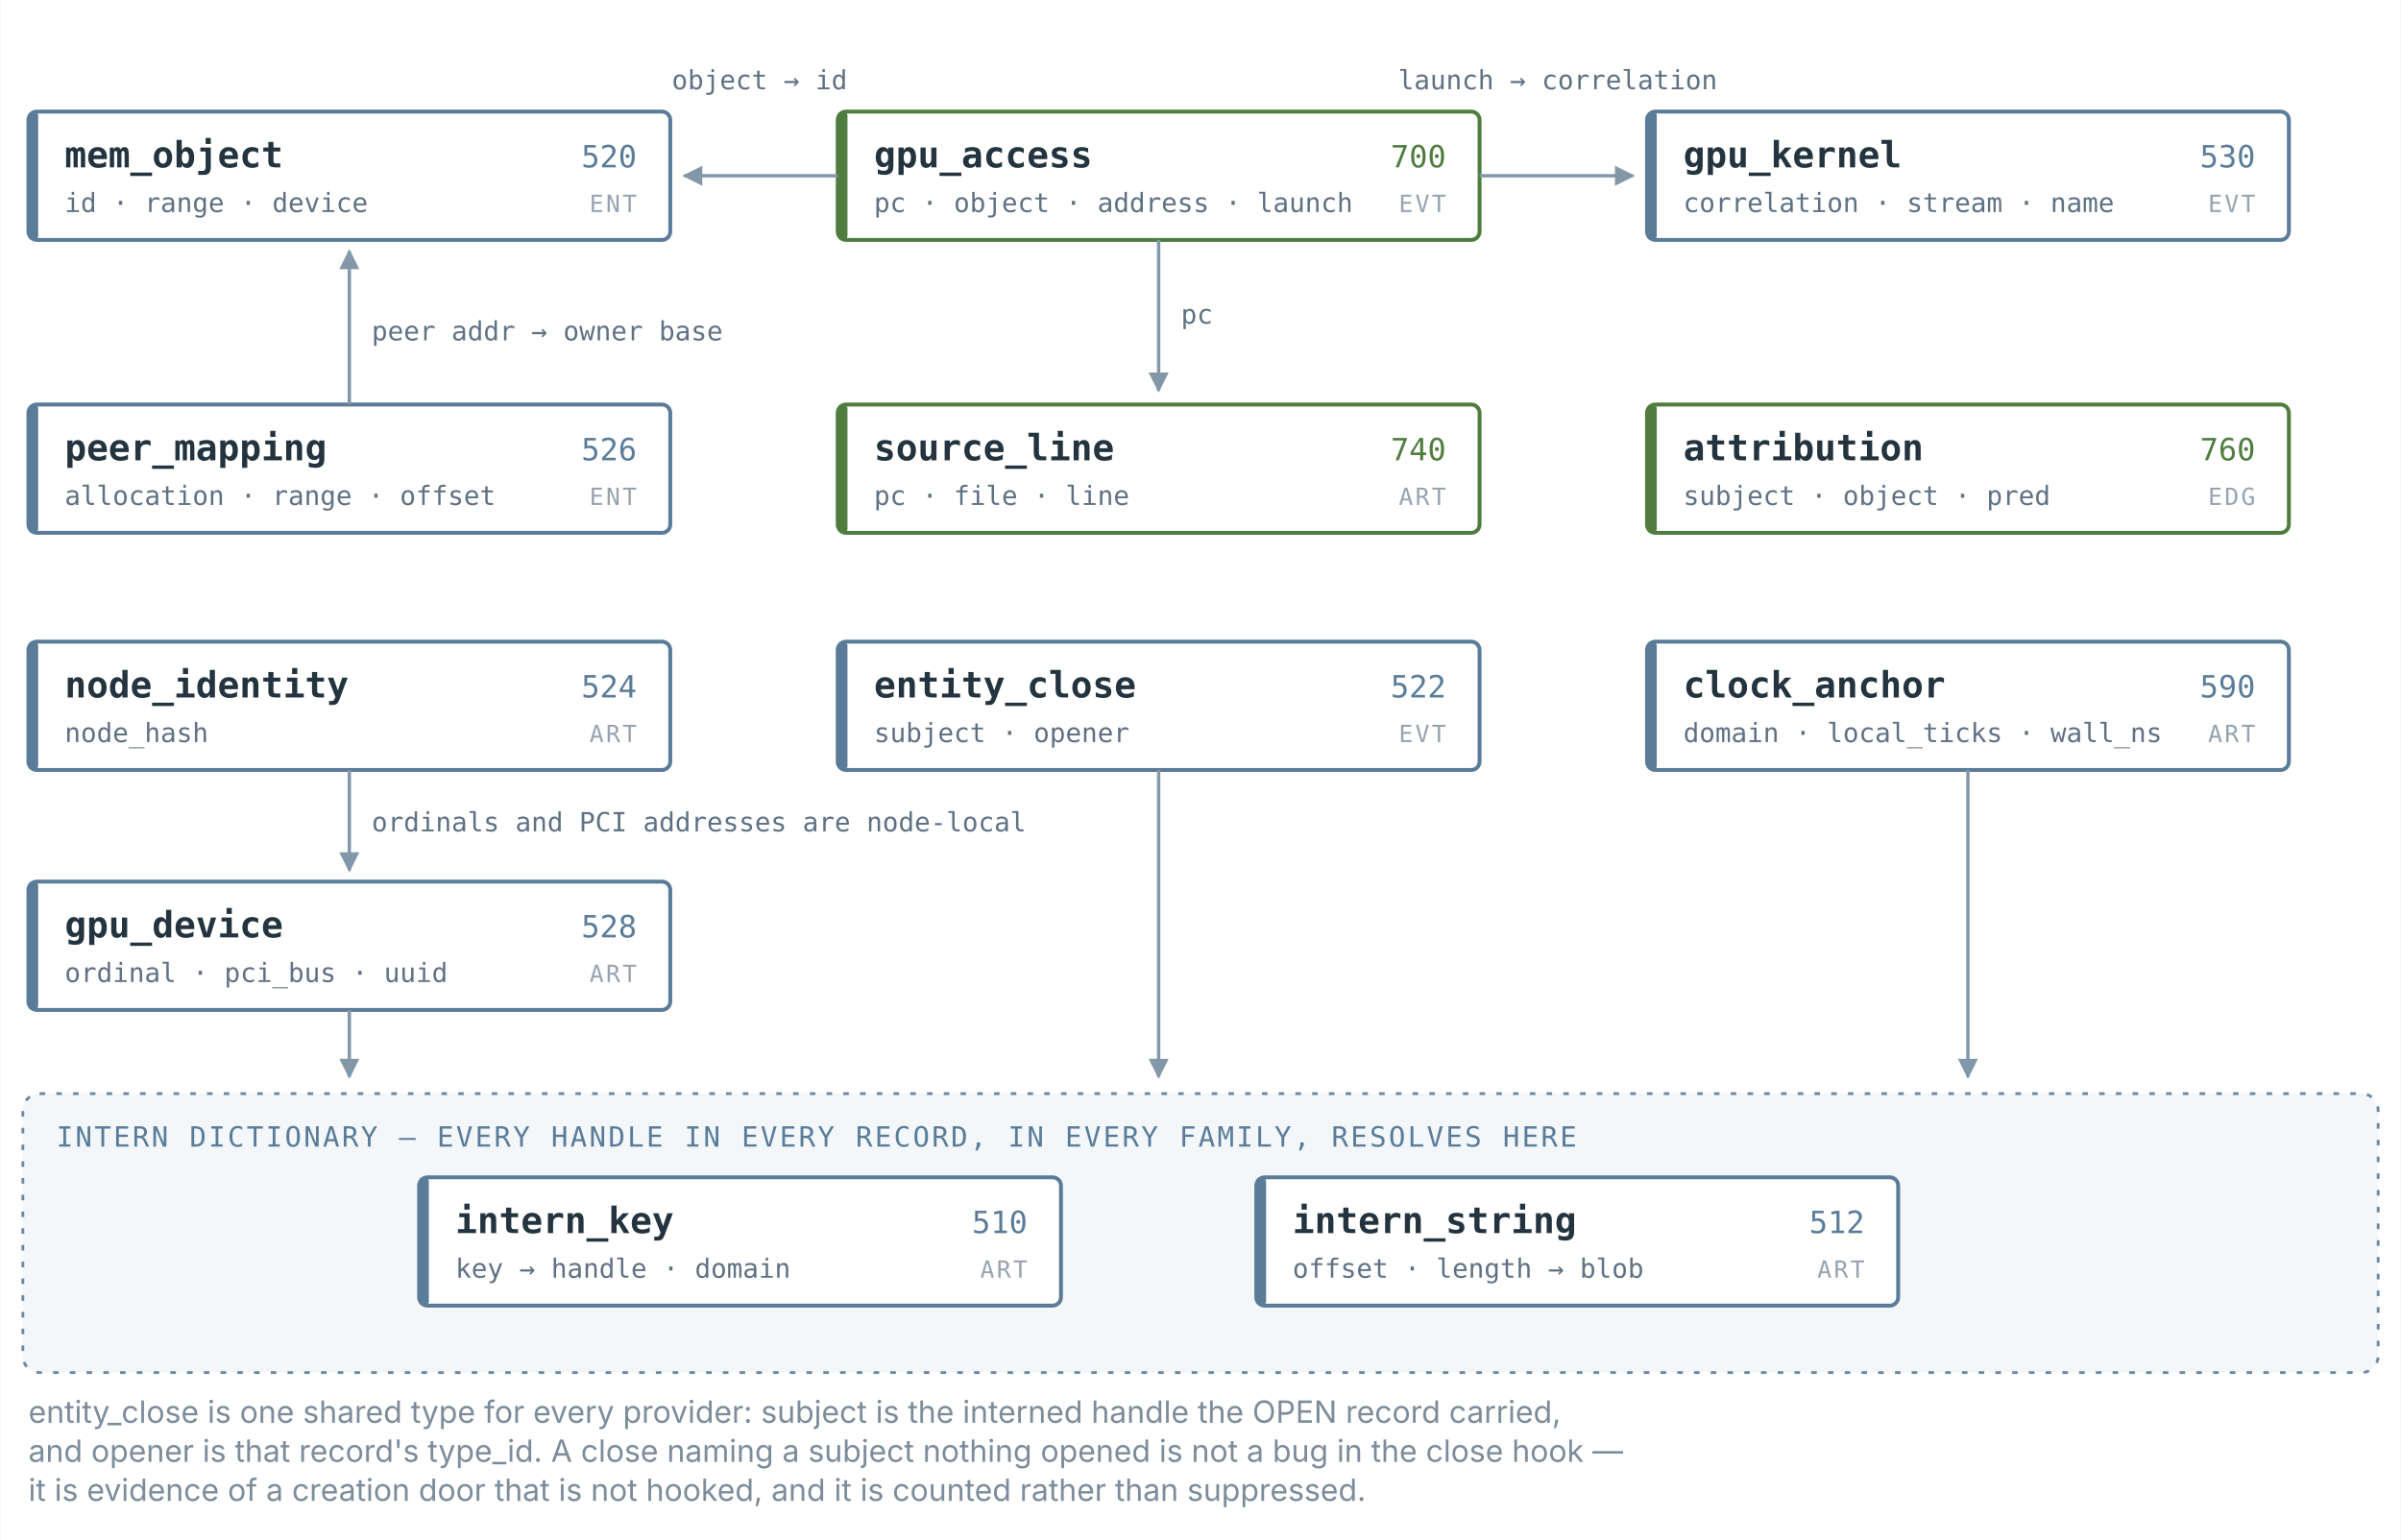
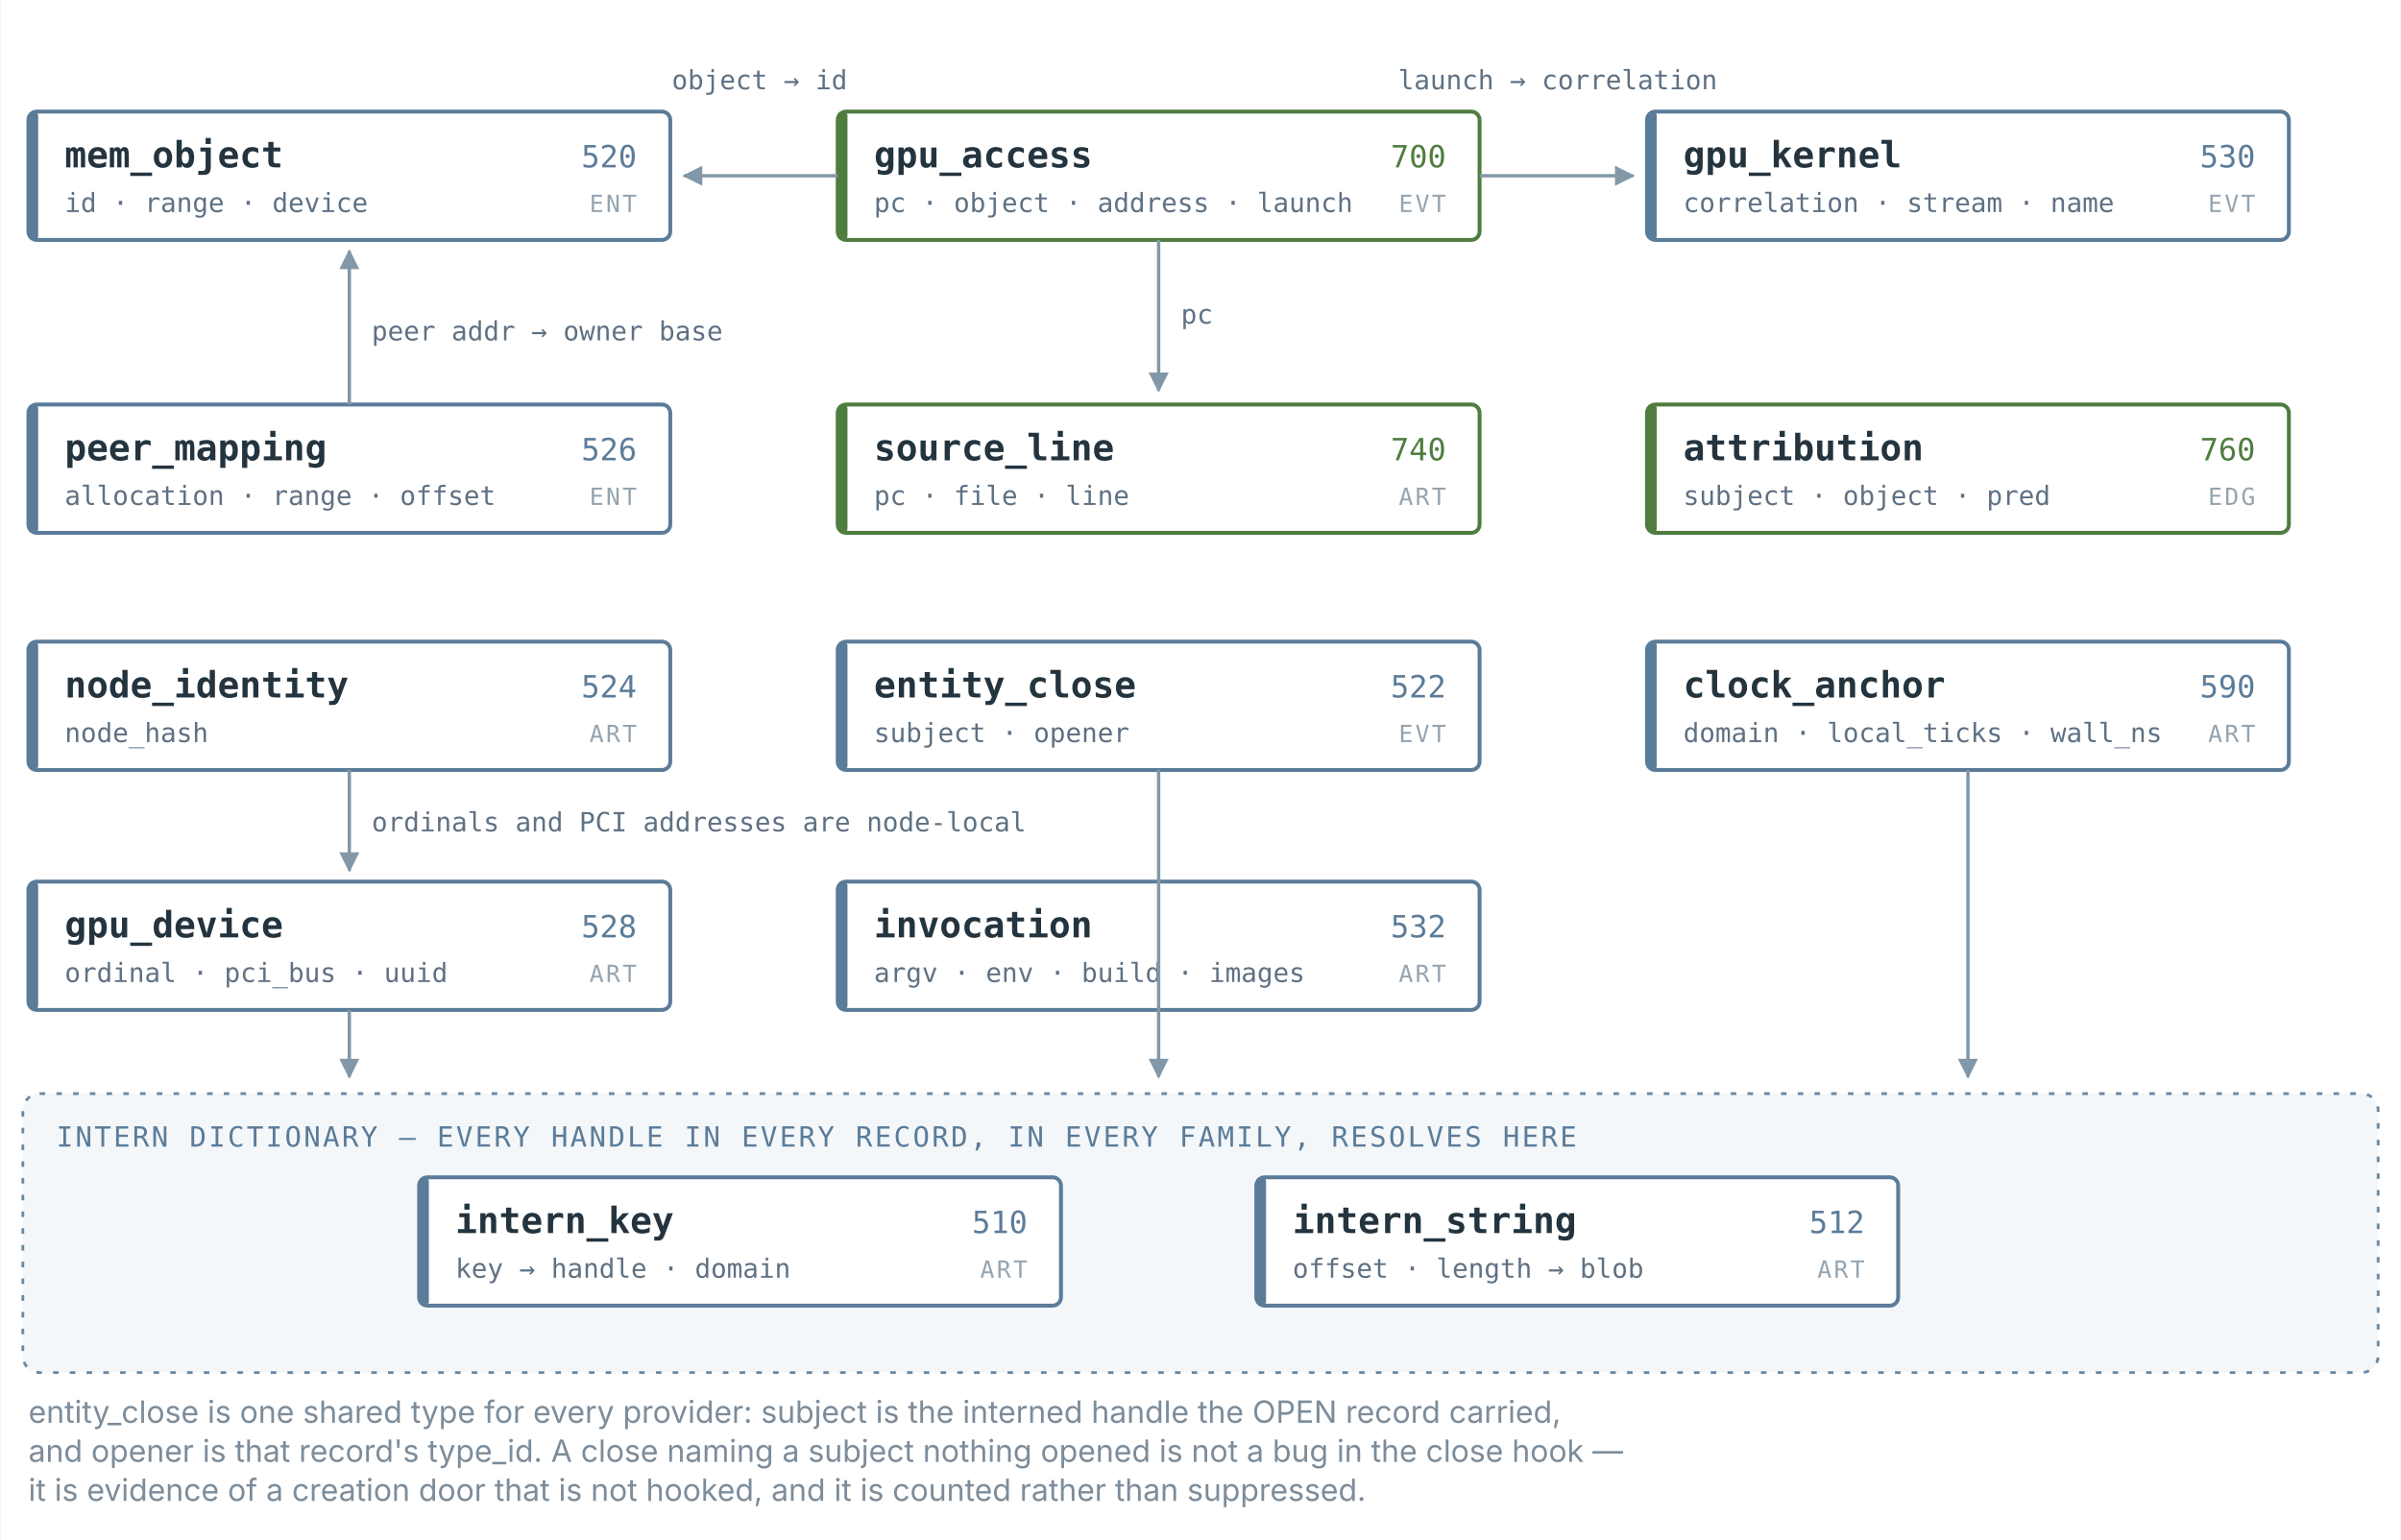
<svg xmlns="http://www.w3.org/2000/svg" viewBox="0 0 860 552" width="1462" height="938" font-family="Inter, Helvetica Neue, Arial, sans-serif">
  <rect width="860.0" height="552.0" fill="#ffffff" />
  <defs>
    <marker id="ar" viewBox="0 0 10 10" refX="9" refY="5" markerWidth="6" markerHeight="6" orient="auto-start-reverse">
      <path d="M0 0 L10 5 L0 10 z" fill="#8298a8" />
    </marker>
  </defs>
  <g>
    <rect x="8" y="392" width="844" height="100" rx="6" fill="#f2f6f9" stroke="#5b7c99" stroke-width="1" stroke-dasharray="2 4" opacity="0.9" />
    <text x="20" y="411" fill="#5b7c99" font-family="ui-monospace, SFMono-Regular, Menlo, monospace" font-size="10" letter-spacing="0.8">INTERN DICTIONARY — EVERY HANDLE IN EVERY RECORD, IN EVERY FAMILY, RESOLVES HERE</text>
  </g>
  <g>
    <rect x="300" y="40" width="230" height="46" rx="3" fill="#ffffff" stroke="#4f7d3f" stroke-width="1.4" />
    <rect x="300" y="40" width="3.5" height="46" rx="1.5" fill="#4f7d3f" />
    <text x="313" y="60" font-family="ui-monospace, SFMono-Regular, Menlo, monospace" font-size="13" font-weight="600" fill="#24343f">gpu_access</text>
    <text x="313" y="76" font-family="ui-monospace, SFMono-Regular, Menlo, monospace" font-size="9.5" fill="#5f7183">pc · object · address · launch</text>
    <text x="518" y="60" fill="#4f7d3f" font-family="ui-monospace, SFMono-Regular, Menlo, monospace" font-size="11" font-weight="500" text-anchor="end">700</text>
    <text x="518" y="76" font-family="ui-monospace, SFMono-Regular, Menlo, monospace" font-size="8.5" letter-spacing="0.8" fill="#95a4b0" text-anchor="end">EVT</text>
  </g>
  <g>
    <rect x="10" y="40" width="230" height="46" rx="3" fill="#ffffff" stroke="#5b7c99" stroke-width="1.4" />
    <rect x="10" y="40" width="3.5" height="46" rx="1.5" fill="#5b7c99" />
    <text x="23" y="60" font-family="ui-monospace, SFMono-Regular, Menlo, monospace" font-size="13" font-weight="600" fill="#24343f">mem_object</text>
    <text x="23" y="76" font-family="ui-monospace, SFMono-Regular, Menlo, monospace" font-size="9.5" fill="#5f7183">id · range · device</text>
    <text x="228" y="60" fill="#5b7c99" font-family="ui-monospace, SFMono-Regular, Menlo, monospace" font-size="11" font-weight="500" text-anchor="end">520</text>
    <text x="228" y="76" font-family="ui-monospace, SFMono-Regular, Menlo, monospace" font-size="8.5" letter-spacing="0.8" fill="#95a4b0" text-anchor="end">ENT</text>
  </g>
  <g>
    <rect x="590" y="40" width="230" height="46" rx="3" fill="#ffffff" stroke="#5b7c99" stroke-width="1.4" />
    <rect x="590" y="40" width="3.5" height="46" rx="1.5" fill="#5b7c99" />
    <text x="603" y="60" font-family="ui-monospace, SFMono-Regular, Menlo, monospace" font-size="13" font-weight="600" fill="#24343f">gpu_kernel</text>
    <text x="603" y="76" font-family="ui-monospace, SFMono-Regular, Menlo, monospace" font-size="9.5" fill="#5f7183">correlation · stream · name</text>
    <text x="808" y="60" fill="#5b7c99" font-family="ui-monospace, SFMono-Regular, Menlo, monospace" font-size="11" font-weight="500" text-anchor="end">530</text>
    <text x="808" y="76" font-family="ui-monospace, SFMono-Regular, Menlo, monospace" font-size="8.5" letter-spacing="0.8" fill="#95a4b0" text-anchor="end">EVT</text>
  </g>
  <g>
    <rect x="300" y="145" width="230" height="46" rx="3" fill="#ffffff" stroke="#4f7d3f" stroke-width="1.4" />
    <rect x="300" y="145" width="3.5" height="46" rx="1.5" fill="#4f7d3f" />
    <text x="313" y="165" font-family="ui-monospace, SFMono-Regular, Menlo, monospace" font-size="13" font-weight="600" fill="#24343f">source_line</text>
    <text x="313" y="181" font-family="ui-monospace, SFMono-Regular, Menlo, monospace" font-size="9.5" fill="#5f7183">pc · file · line</text>
    <text x="518" y="165" fill="#4f7d3f" font-family="ui-monospace, SFMono-Regular, Menlo, monospace" font-size="11" font-weight="500" text-anchor="end">740</text>
    <text x="518" y="181" font-family="ui-monospace, SFMono-Regular, Menlo, monospace" font-size="8.5" letter-spacing="0.8" fill="#95a4b0" text-anchor="end">ART</text>
  </g>
  <g>
    <rect x="10" y="145" width="230" height="46" rx="3" fill="#ffffff" stroke="#5b7c99" stroke-width="1.4" />
    <rect x="10" y="145" width="3.5" height="46" rx="1.5" fill="#5b7c99" />
    <text x="23" y="165" font-family="ui-monospace, SFMono-Regular, Menlo, monospace" font-size="13" font-weight="600" fill="#24343f">peer_mapping</text>
    <text x="23" y="181" font-family="ui-monospace, SFMono-Regular, Menlo, monospace" font-size="9.5" fill="#5f7183">allocation · range · offset</text>
    <text x="228" y="165" fill="#5b7c99" font-family="ui-monospace, SFMono-Regular, Menlo, monospace" font-size="11" font-weight="500" text-anchor="end">526</text>
    <text x="228" y="181" font-family="ui-monospace, SFMono-Regular, Menlo, monospace" font-size="8.5" letter-spacing="0.8" fill="#95a4b0" text-anchor="end">ENT</text>
  </g>
  <g>
    <rect x="590" y="145" width="230" height="46" rx="3" fill="#ffffff" stroke="#4f7d3f" stroke-width="1.4" />
    <rect x="590" y="145" width="3.5" height="46" rx="1.5" fill="#4f7d3f" />
    <text x="603" y="165" font-family="ui-monospace, SFMono-Regular, Menlo, monospace" font-size="13" font-weight="600" fill="#24343f">attribution</text>
    <text x="603" y="181" font-family="ui-monospace, SFMono-Regular, Menlo, monospace" font-size="9.5" fill="#5f7183">subject · object · pred</text>
    <text x="808" y="165" fill="#4f7d3f" font-family="ui-monospace, SFMono-Regular, Menlo, monospace" font-size="11" font-weight="500" text-anchor="end">760</text>
    <text x="808" y="181" font-family="ui-monospace, SFMono-Regular, Menlo, monospace" font-size="8.5" letter-spacing="0.8" fill="#95a4b0" text-anchor="end">EDG</text>
  </g>
  <g>
    <rect x="10" y="230" width="230" height="46" rx="3" fill="#ffffff" stroke="#5b7c99" stroke-width="1.4" />
    <rect x="10" y="230" width="3.5" height="46" rx="1.5" fill="#5b7c99" />
    <text x="23" y="250" font-family="ui-monospace, SFMono-Regular, Menlo, monospace" font-size="13" font-weight="600" fill="#24343f">node_identity</text>
    <text x="23" y="266" font-family="ui-monospace, SFMono-Regular, Menlo, monospace" font-size="9.5" fill="#5f7183">node_hash</text>
    <text x="228" y="250" fill="#5b7c99" font-family="ui-monospace, SFMono-Regular, Menlo, monospace" font-size="11" font-weight="500" text-anchor="end">524</text>
    <text x="228" y="266" font-family="ui-monospace, SFMono-Regular, Menlo, monospace" font-size="8.5" letter-spacing="0.8" fill="#95a4b0" text-anchor="end">ART</text>
  </g>
  <g>
    <rect x="300" y="230" width="230" height="46" rx="3" fill="#ffffff" stroke="#5b7c99" stroke-width="1.4" />
    <rect x="300" y="230" width="3.5" height="46" rx="1.5" fill="#5b7c99" />
    <text x="313" y="250" font-family="ui-monospace, SFMono-Regular, Menlo, monospace" font-size="13" font-weight="600" fill="#24343f">entity_close</text>
    <text x="313" y="266" font-family="ui-monospace, SFMono-Regular, Menlo, monospace" font-size="9.5" fill="#5f7183">subject · opener</text>
    <text x="518" y="250" fill="#5b7c99" font-family="ui-monospace, SFMono-Regular, Menlo, monospace" font-size="11" font-weight="500" text-anchor="end">522</text>
    <text x="518" y="266" font-family="ui-monospace, SFMono-Regular, Menlo, monospace" font-size="8.5" letter-spacing="0.8" fill="#95a4b0" text-anchor="end">EVT</text>
  </g>
  <g>
    <rect x="590" y="230" width="230" height="46" rx="3" fill="#ffffff" stroke="#5b7c99" stroke-width="1.4" />
    <rect x="590" y="230" width="3.5" height="46" rx="1.5" fill="#5b7c99" />
    <text x="603" y="250" font-family="ui-monospace, SFMono-Regular, Menlo, monospace" font-size="13" font-weight="600" fill="#24343f">clock_anchor</text>
    <text x="603" y="266" font-family="ui-monospace, SFMono-Regular, Menlo, monospace" font-size="9.5" fill="#5f7183">domain · local_ticks · wall_ns</text>
    <text x="808" y="250" fill="#5b7c99" font-family="ui-monospace, SFMono-Regular, Menlo, monospace" font-size="11" font-weight="500" text-anchor="end">590</text>
    <text x="808" y="266" font-family="ui-monospace, SFMono-Regular, Menlo, monospace" font-size="8.5" letter-spacing="0.8" fill="#95a4b0" text-anchor="end">ART</text>
  </g>
  <g>
    <rect x="10" y="316" width="230" height="46" rx="3" fill="#ffffff" stroke="#5b7c99" stroke-width="1.4" />
    <rect x="10" y="316" width="3.5" height="46" rx="1.5" fill="#5b7c99" />
    <text x="23" y="336" font-family="ui-monospace, SFMono-Regular, Menlo, monospace" font-size="13" font-weight="600" fill="#24343f">gpu_device</text>
    <text x="23" y="352" font-family="ui-monospace, SFMono-Regular, Menlo, monospace" font-size="9.5" fill="#5f7183">ordinal · pci_bus · uuid</text>
    <text x="228" y="336" fill="#5b7c99" font-family="ui-monospace, SFMono-Regular, Menlo, monospace" font-size="11" font-weight="500" text-anchor="end">528</text>
    <text x="228" y="352" font-family="ui-monospace, SFMono-Regular, Menlo, monospace" font-size="8.5" letter-spacing="0.8" fill="#95a4b0" text-anchor="end">ART</text>
  </g>
  <g>
+     <rect x="300" y="316" width="230" height="46" rx="3" fill="#ffffff" stroke="#5b7c99" stroke-width="1.4" />
+     <rect x="300" y="316" width="3.5" height="46" rx="1.5" fill="#5b7c99" />
+     <text x="313" y="336" font-family="ui-monospace, SFMono-Regular, Menlo, monospace" font-size="13" font-weight="600" fill="#24343f">invocation</text>
+     <text x="313" y="352" font-family="ui-monospace, SFMono-Regular, Menlo, monospace" font-size="9.5" fill="#5f7183">argv · env · build · images</text>
+     <text x="518" y="336" fill="#5b7c99" font-family="ui-monospace, SFMono-Regular, Menlo, monospace" font-size="11" font-weight="500" text-anchor="end">532</text>
+     <text x="518" y="352" font-family="ui-monospace, SFMono-Regular, Menlo, monospace" font-size="8.5" letter-spacing="0.8" fill="#95a4b0" text-anchor="end">ART</text>
+   </g>
+   <g>
    <rect x="150" y="422" width="230" height="46" rx="3" fill="#ffffff" stroke="#5b7c99" stroke-width="1.4" />
    <rect x="150" y="422" width="3.5" height="46" rx="1.5" fill="#5b7c99" />
    <text x="163" y="442" font-family="ui-monospace, SFMono-Regular, Menlo, monospace" font-size="13" font-weight="600" fill="#24343f">intern_key</text>
    <text x="163" y="458" font-family="ui-monospace, SFMono-Regular, Menlo, monospace" font-size="9.5" fill="#5f7183">key → handle · domain</text>
    <text x="368" y="442" fill="#5b7c99" font-family="ui-monospace, SFMono-Regular, Menlo, monospace" font-size="11" font-weight="500" text-anchor="end">510</text>
    <text x="368" y="458" font-family="ui-monospace, SFMono-Regular, Menlo, monospace" font-size="8.5" letter-spacing="0.8" fill="#95a4b0" text-anchor="end">ART</text>
  </g>
  <g>
    <rect x="450" y="422" width="230" height="46" rx="3" fill="#ffffff" stroke="#5b7c99" stroke-width="1.4" />
    <rect x="450" y="422" width="3.5" height="46" rx="1.5" fill="#5b7c99" />
    <text x="463" y="442" font-family="ui-monospace, SFMono-Regular, Menlo, monospace" font-size="13" font-weight="600" fill="#24343f">intern_string</text>
    <text x="463" y="458" font-family="ui-monospace, SFMono-Regular, Menlo, monospace" font-size="9.5" fill="#5f7183">offset · length → blob</text>
    <text x="668" y="442" fill="#5b7c99" font-family="ui-monospace, SFMono-Regular, Menlo, monospace" font-size="11" font-weight="500" text-anchor="end">512</text>
    <text x="668" y="458" font-family="ui-monospace, SFMono-Regular, Menlo, monospace" font-size="8.5" letter-spacing="0.8" fill="#95a4b0" text-anchor="end">ART</text>
  </g>
  <path d="M300 63 H245" fill="none" stroke="#8298a8" stroke-width="1.2" marker-end="url(#ar)" />
  <text x="272" y="32" text-anchor="middle" font-family="ui-monospace, SFMono-Regular, Menlo, monospace" font-size="9.5" fill="#5f7183">object → id</text>
  <path d="M530 63 H585" fill="none" stroke="#8298a8" stroke-width="1.2" marker-end="url(#ar)" />
  <text x="558" y="32" text-anchor="middle" font-family="ui-monospace, SFMono-Regular, Menlo, monospace" font-size="9.5" fill="#5f7183">launch → correlation</text>
  <path d="M415 86 V140" fill="none" stroke="#8298a8" stroke-width="1.2" marker-end="url(#ar)" />
  <text x="423" y="116" text-anchor="start" font-family="ui-monospace, SFMono-Regular, Menlo, monospace" font-size="9.5" fill="#5f7183">pc</text>
  <path d="M125 145 V90" fill="none" stroke="#8298a8" stroke-width="1.2" marker-end="url(#ar)" />
  <text x="133" y="122" text-anchor="start" font-family="ui-monospace, SFMono-Regular, Menlo, monospace" font-size="9.5" fill="#5f7183">peer addr → owner base</text>
  <path d="M415 276 V386" fill="none" stroke="#8298a8" stroke-width="1.2" marker-end="url(#ar)" />
  <path d="M705 276 V386" fill="none" stroke="#8298a8" stroke-width="1.2" marker-end="url(#ar)" />
  <path d="M125 276 V312" fill="none" stroke="#8298a8" stroke-width="1.2" marker-end="url(#ar)" />
  <text x="133" y="298" text-anchor="start" font-family="ui-monospace, SFMono-Regular, Menlo, monospace" font-size="9.5" fill="#5f7183">ordinals and PCI addresses are node-local</text>
  <path d="M125 362 V386" fill="none" stroke="#8298a8" stroke-width="1.2" marker-end="url(#ar)" />
  <text x="10" y="510" text-anchor="start" font-family="Inter, Helvetica Neue, Arial, sans-serif" font-size="11" fill="#7c8c9a">entity_close is one shared type for every provider: subject is the interned handle the OPEN record carried,</text>
  <text x="10" y="524" text-anchor="start" font-family="Inter, Helvetica Neue, Arial, sans-serif" font-size="11" fill="#7c8c9a">and opener is that record's type_id. A close naming a subject nothing opened is not a bug in the close hook —</text>
  <text x="10" y="538" text-anchor="start" font-family="Inter, Helvetica Neue, Arial, sans-serif" font-size="11" fill="#7c8c9a">it is evidence of a creation door that is not hooked, and it is counted rather than suppressed.</text>
</svg>
